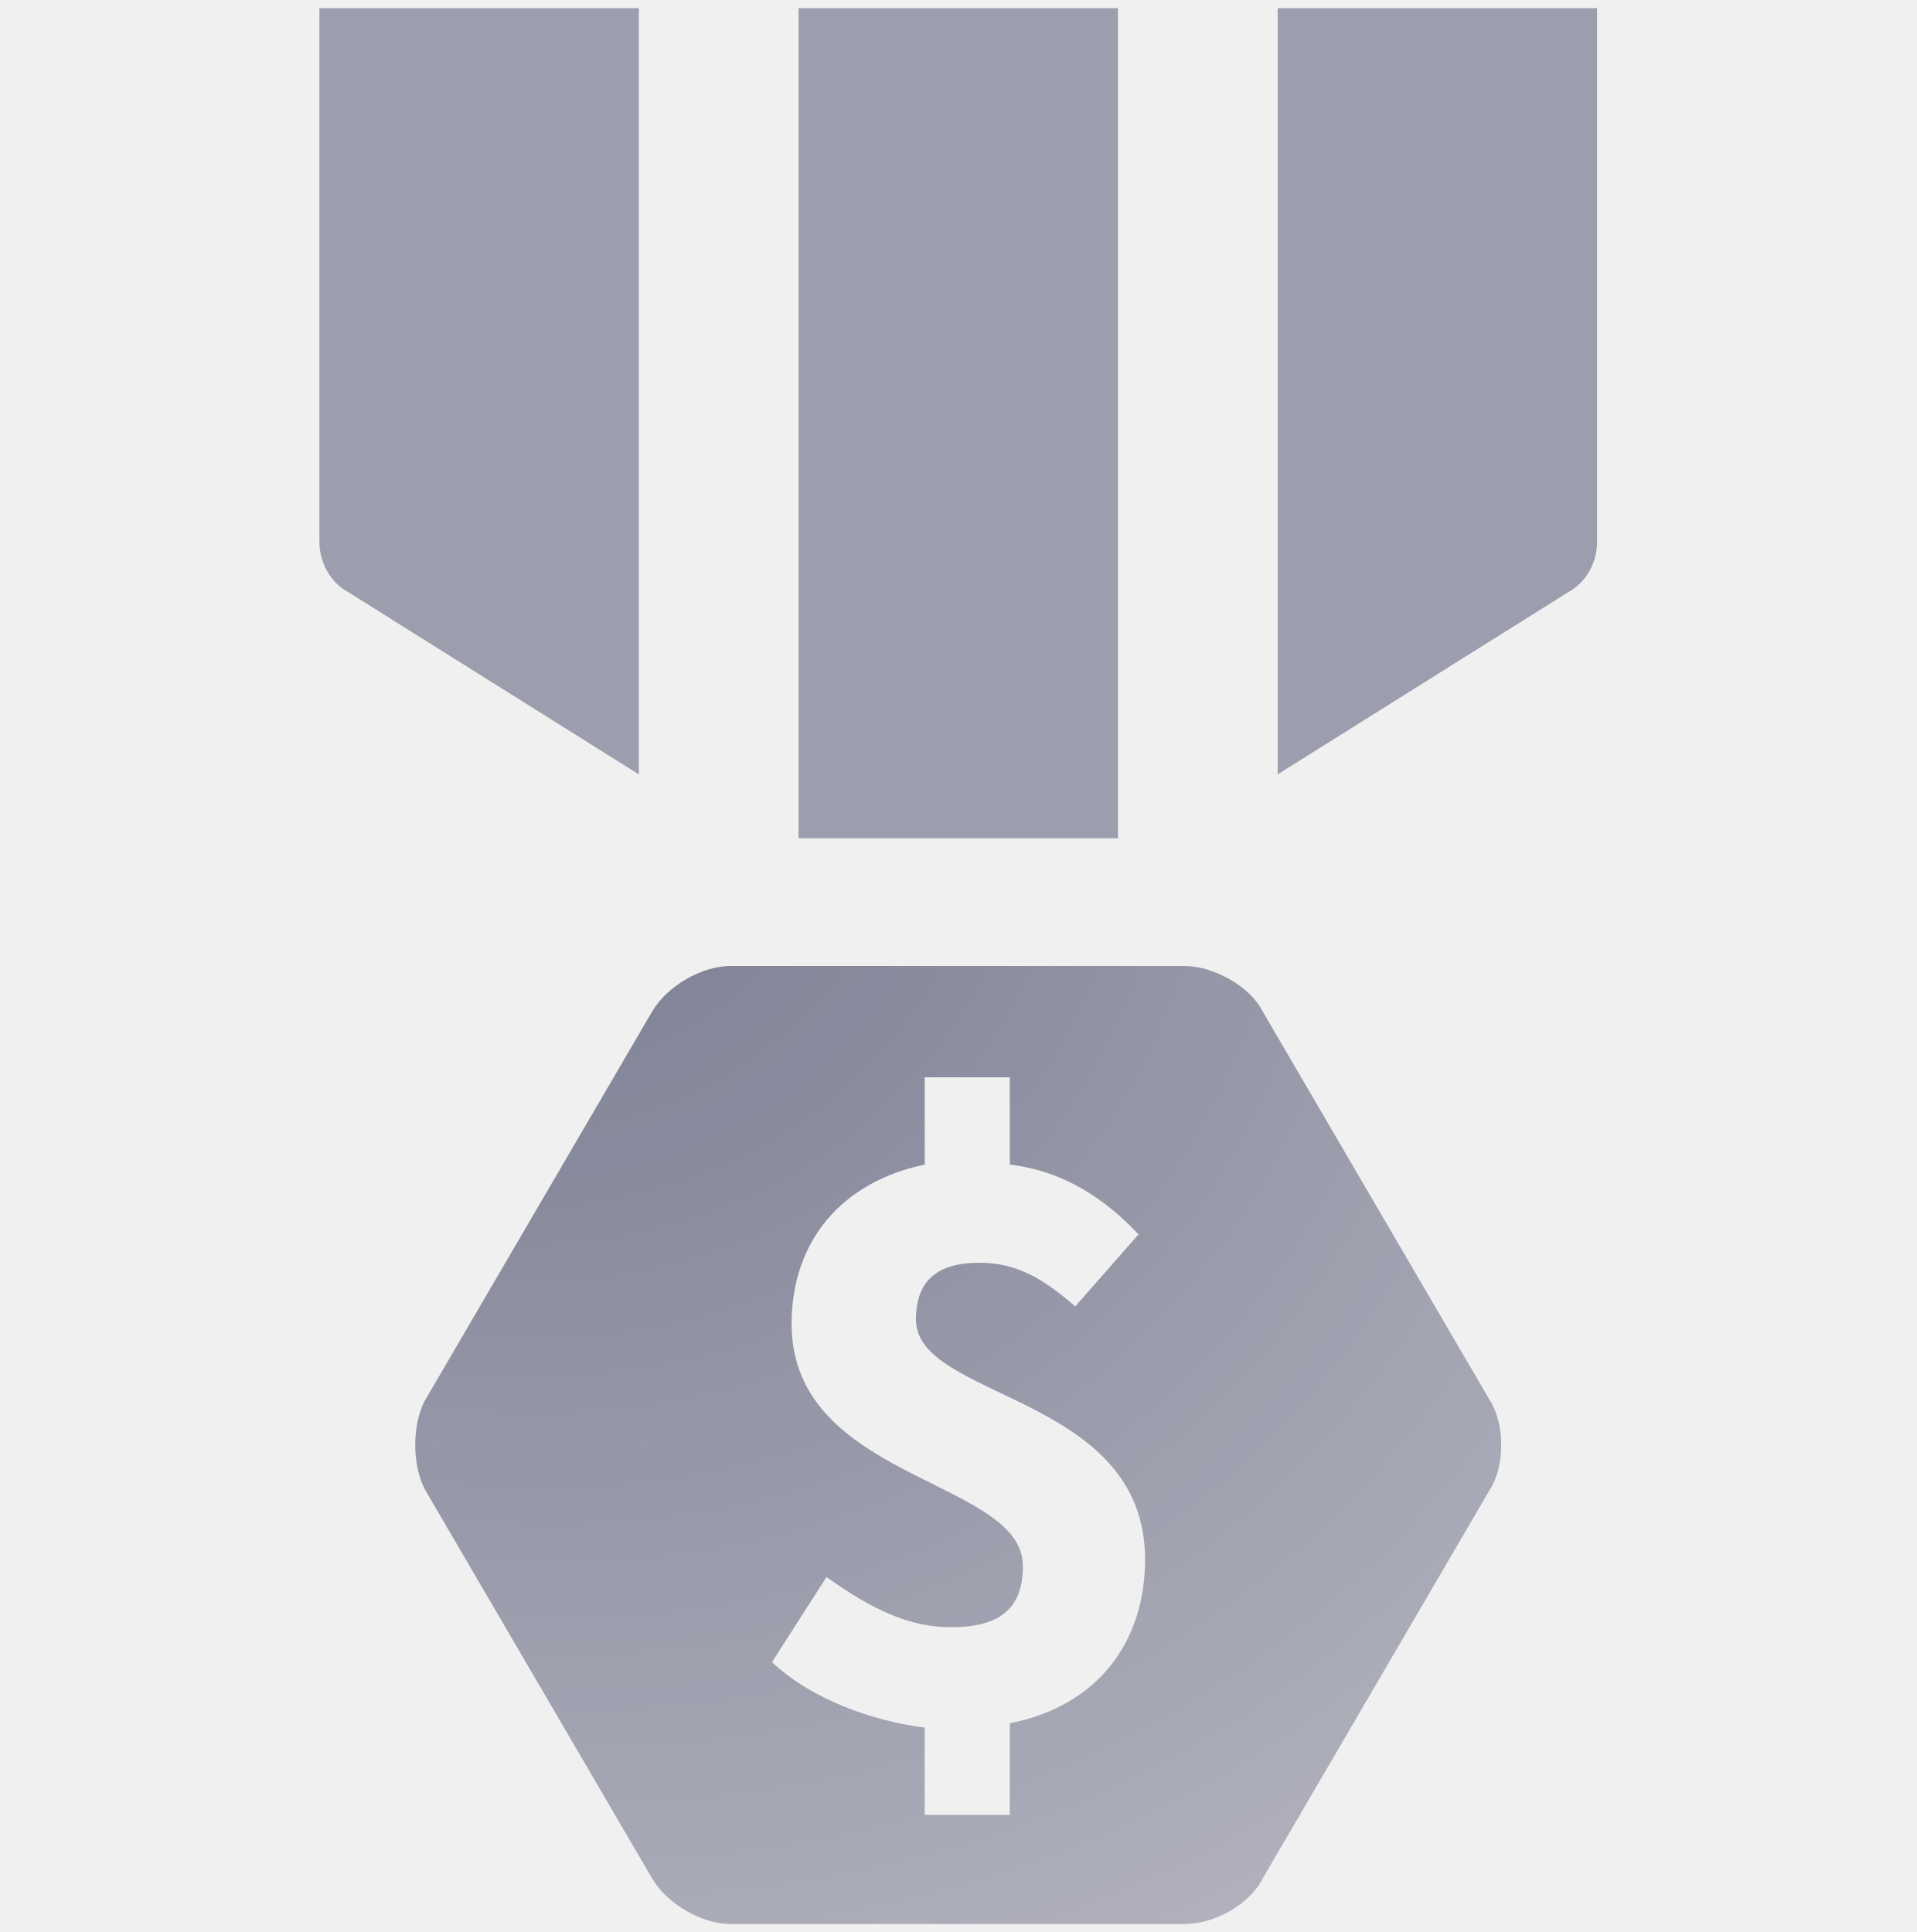
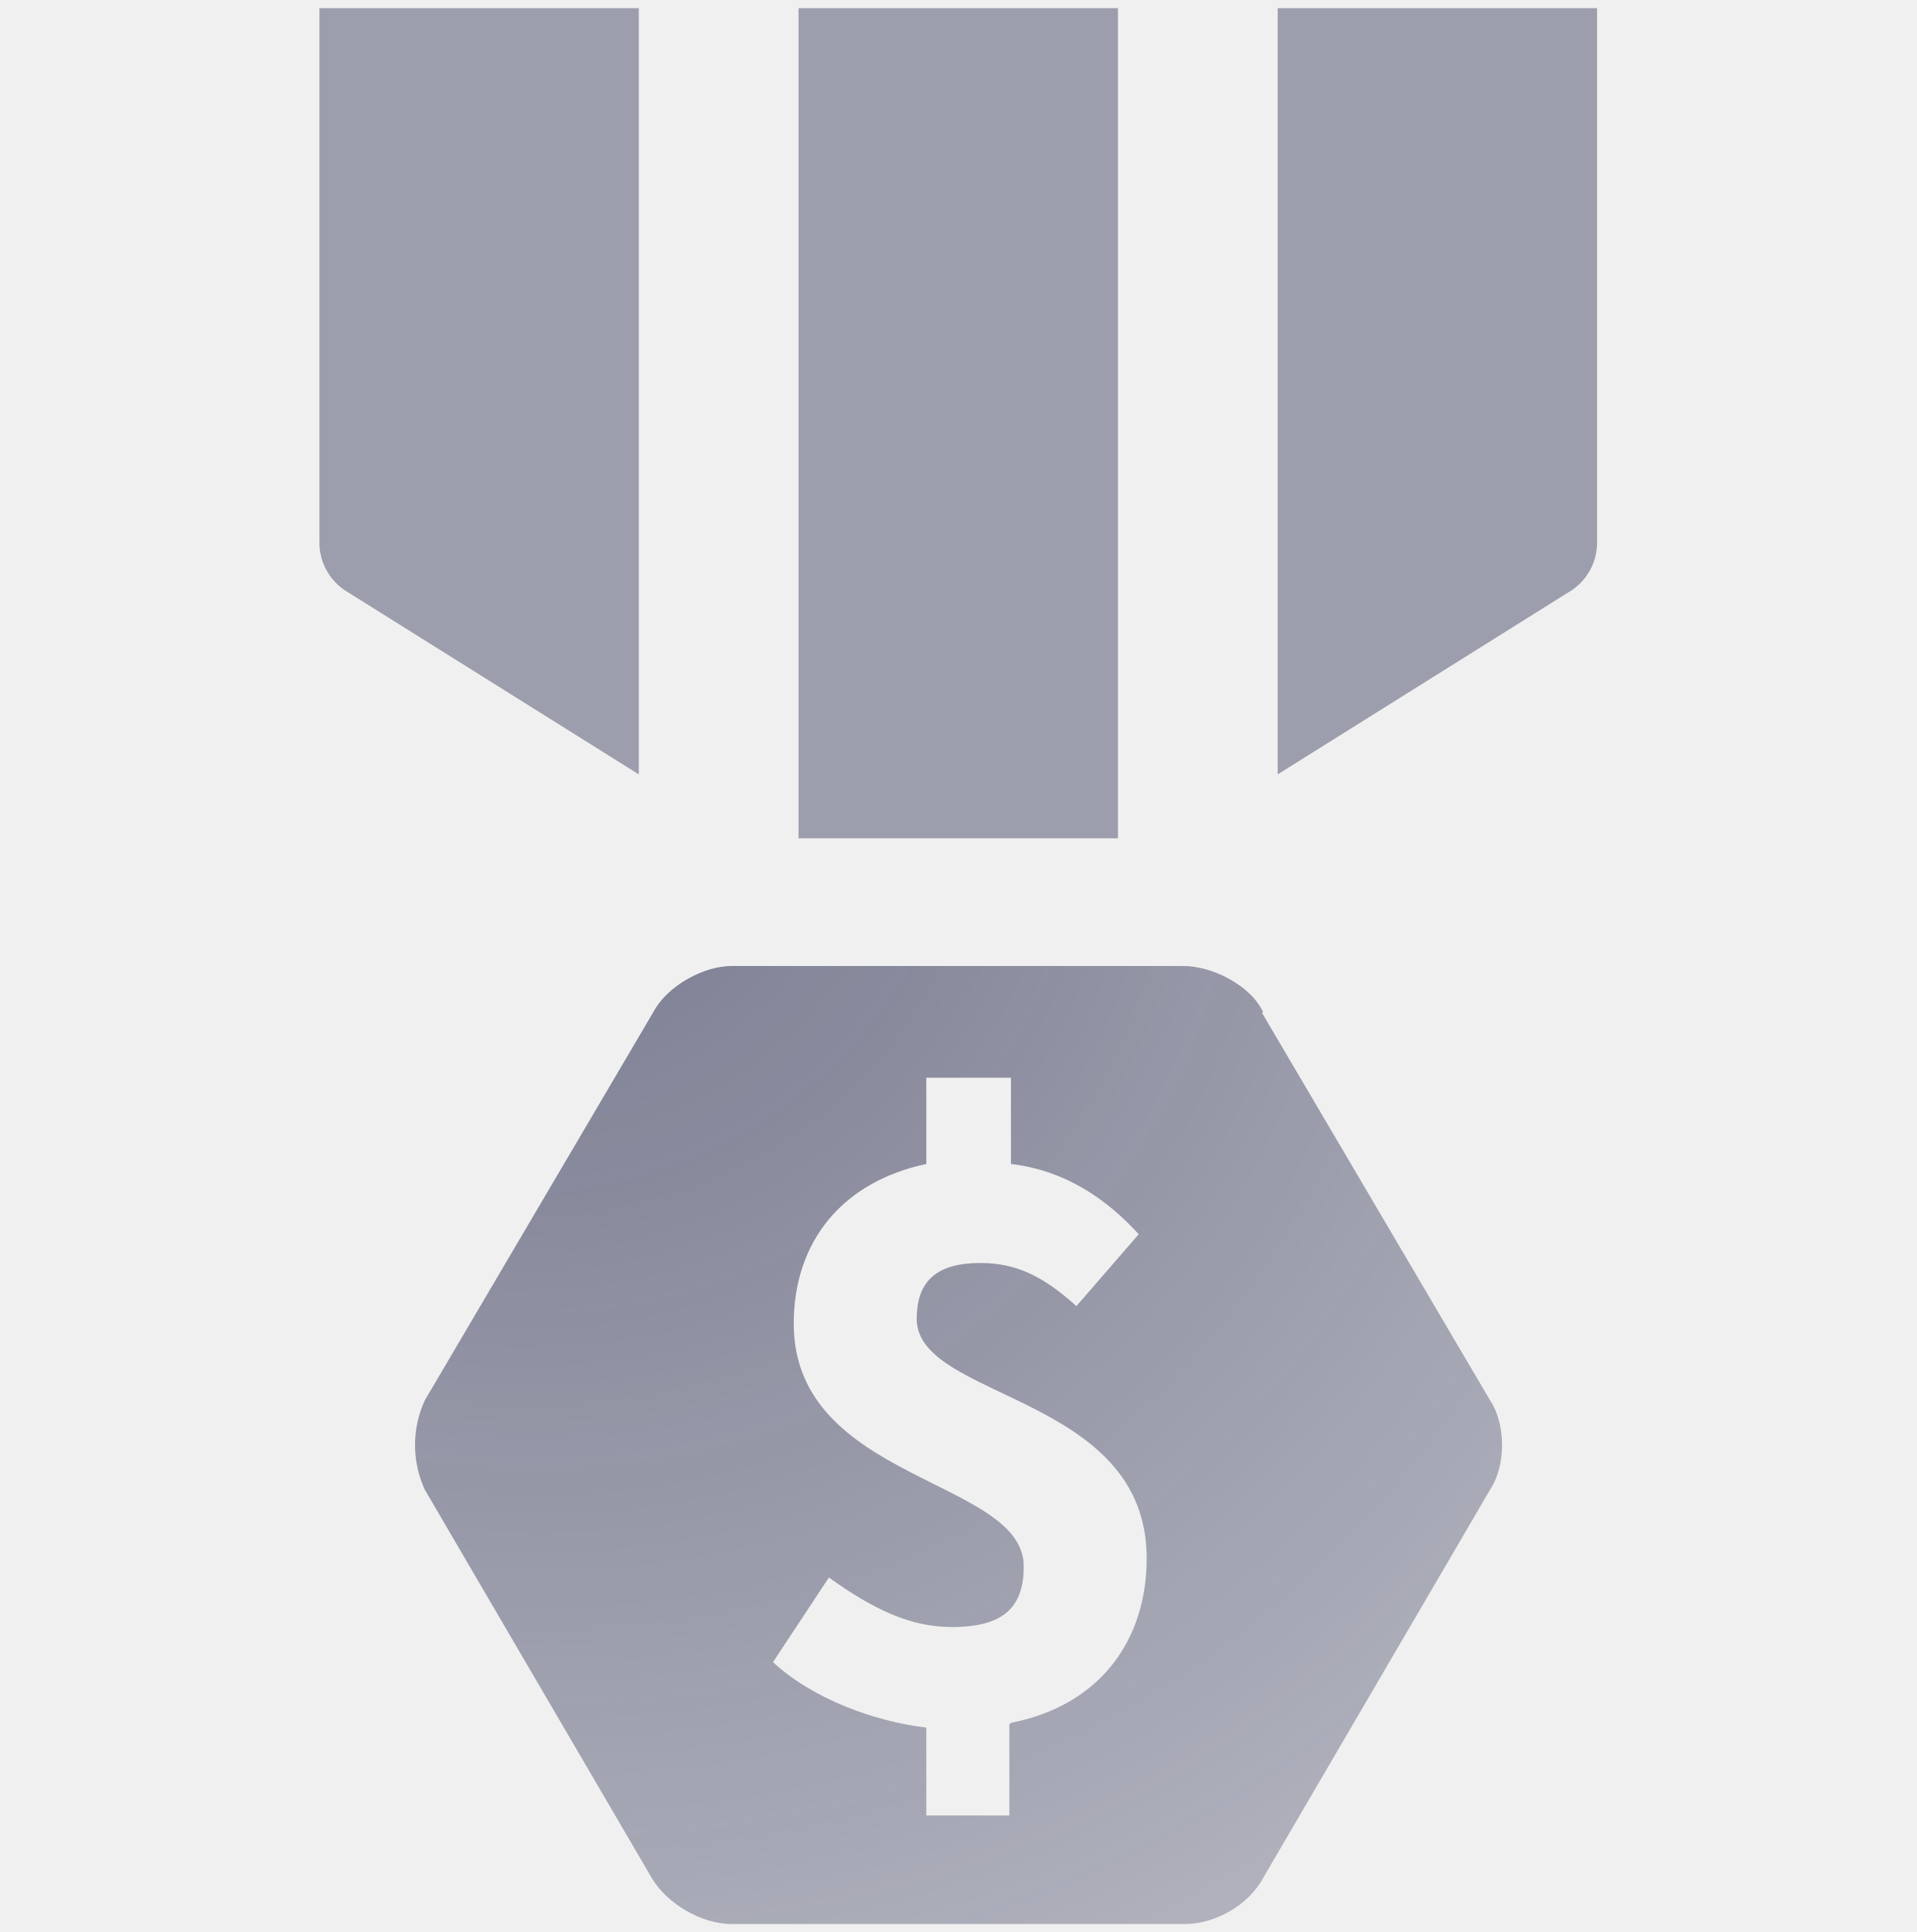
<svg xmlns="http://www.w3.org/2000/svg" width="120" height="121" viewBox="0 0 120 121" fill="none">
-   <g id="Frame 48104809" clip-path="url(#clip0_616_2066)">
-     <path id="Vector" opacity="0.4" d="M20 0.499H40V48.499L21.772 37.065C20.633 36.436 20 35.18 20 33.923L20 0.499Z" fill="#1F2348" />
-     <path id="Vector_2" opacity="0.4" d="M100 0.499H80V48.499L98.228 37.065C99.367 36.436 100 35.18 100 33.923L100 0.499Z" fill="#1F2348" />
-     <path id="Vector_3" opacity="0.4" d="M70 52.499V0.499H50V52.499H70Z" fill="#1F2348" />
-     <path id="Fill 1.1" fill-rule="evenodd" clip-rule="evenodd" d="M63.228 107.924V113.665H57.9V108.198C54.621 107.788 50.796 106.421 48.337 104.097L51.752 98.767C54.621 100.817 56.944 101.911 59.539 101.911C62.681 101.911 64.048 100.681 64.048 98.084C64.048 92.617 49.566 92.754 49.566 82.913C49.566 77.719 52.709 74.029 57.9 72.936V67.469H63.228V72.936C66.643 73.346 69.239 75.123 71.288 77.309L67.326 81.82C65.277 80.043 63.638 79.086 61.315 79.086C58.72 79.086 57.353 80.18 57.353 82.64C57.353 87.697 71.698 87.287 71.698 97.674C71.698 102.731 68.829 106.831 63.228 107.924ZM79.075 63.369C78.255 61.729 75.933 60.499 74.157 60.499H45.741C43.965 60.499 41.779 61.729 40.823 63.369L26.615 87.697C25.795 89.201 25.795 91.797 26.615 93.301L40.823 117.629C41.779 119.269 43.965 120.499 45.741 120.499H74.157C76.069 120.499 78.255 119.269 79.075 117.629L93.283 93.301C94.239 91.797 94.239 89.201 93.283 87.697L79.075 63.369Z" fill="url(#paint0_radial_616_2066)" />
+   <g clip-path="url(#a)">
+     <path opacity=".4" d="M20 .5h20v48L21.8 37.1a3.6 3.6 0 0 1-1.8-3.2V.5ZM100 .5H80v48l18.2-11.4a3.6 3.6 0 0 0 1.8-3.2V.5ZM70 52.5V.5H50v52h20Z" fill="#1F2348" />
+     <path fill-rule="evenodd" clip-rule="evenodd" d="M63.2 108v5.7H58v-5.5c-3.3-.4-7.1-1.8-9.6-4.1l3.5-5.3c2.8 2 5.1 3.1 7.7 3.1 3.2 0 4.5-1.2 4.5-3.8 0-5.5-14.4-5.3-14.4-15.2 0-5.2 3.1-8.9 8.3-10v-5.4h5.3v5.4c3.4.4 6 2.2 8 4.4l-3.9 4.5c-2-1.8-3.7-2.7-6-2.7-2.6 0-4 1-4 3.5 0 5.1 14.4 4.7 14.4 15 0 5.1-2.9 9.2-8.5 10.3Zm15.9-44.6c-.8-1.7-3.2-2.9-5-2.9H45.8c-1.7 0-4 1.2-4.9 2.9L26.6 87.7a6.7 6.7 0 0 0 0 5.6l14.2 24.3c1 1.7 3.2 2.9 5 2.9h28.4c1.9 0 4-1.2 4.9-2.9l14.2-24.3c1-1.5 1-4.1 0-5.6L79 63.4Z" fill="url(#b)" />
  </g>
  <defs>
-     <radialGradient id="paint0_radial_616_2066" cx="0" cy="0" r="1" gradientUnits="userSpaceOnUse" gradientTransform="translate(28.355 42.6691) rotate(34.9489) scale(127.279 114.073)">
-       <stop stop-color="#1F2348" stop-opacity="0.6" />
-       <stop offset="1" stop-color="#1F2348" stop-opacity="0.2" />
+     <radialGradient id="b" cx="0" cy="0" r="1" gradientUnits="userSpaceOnUse" gradientTransform="matrix(104 73 -65 94 28.4 42.7)">
+       <stop stop-color="#1F2348" stop-opacity=".6" />
+       <stop offset="1" stop-color="#1F2348" stop-opacity=".2" />
    </radialGradient>
-     <clipPath id="clip0_616_2066">
-       <rect width="120" height="120" fill="white" transform="translate(0 0.499023)" />
+     <clipPath id="a">
+       <path fill="#fff" d="M0 .5h120v120H0z" />
    </clipPath>
  </defs>
</svg>
